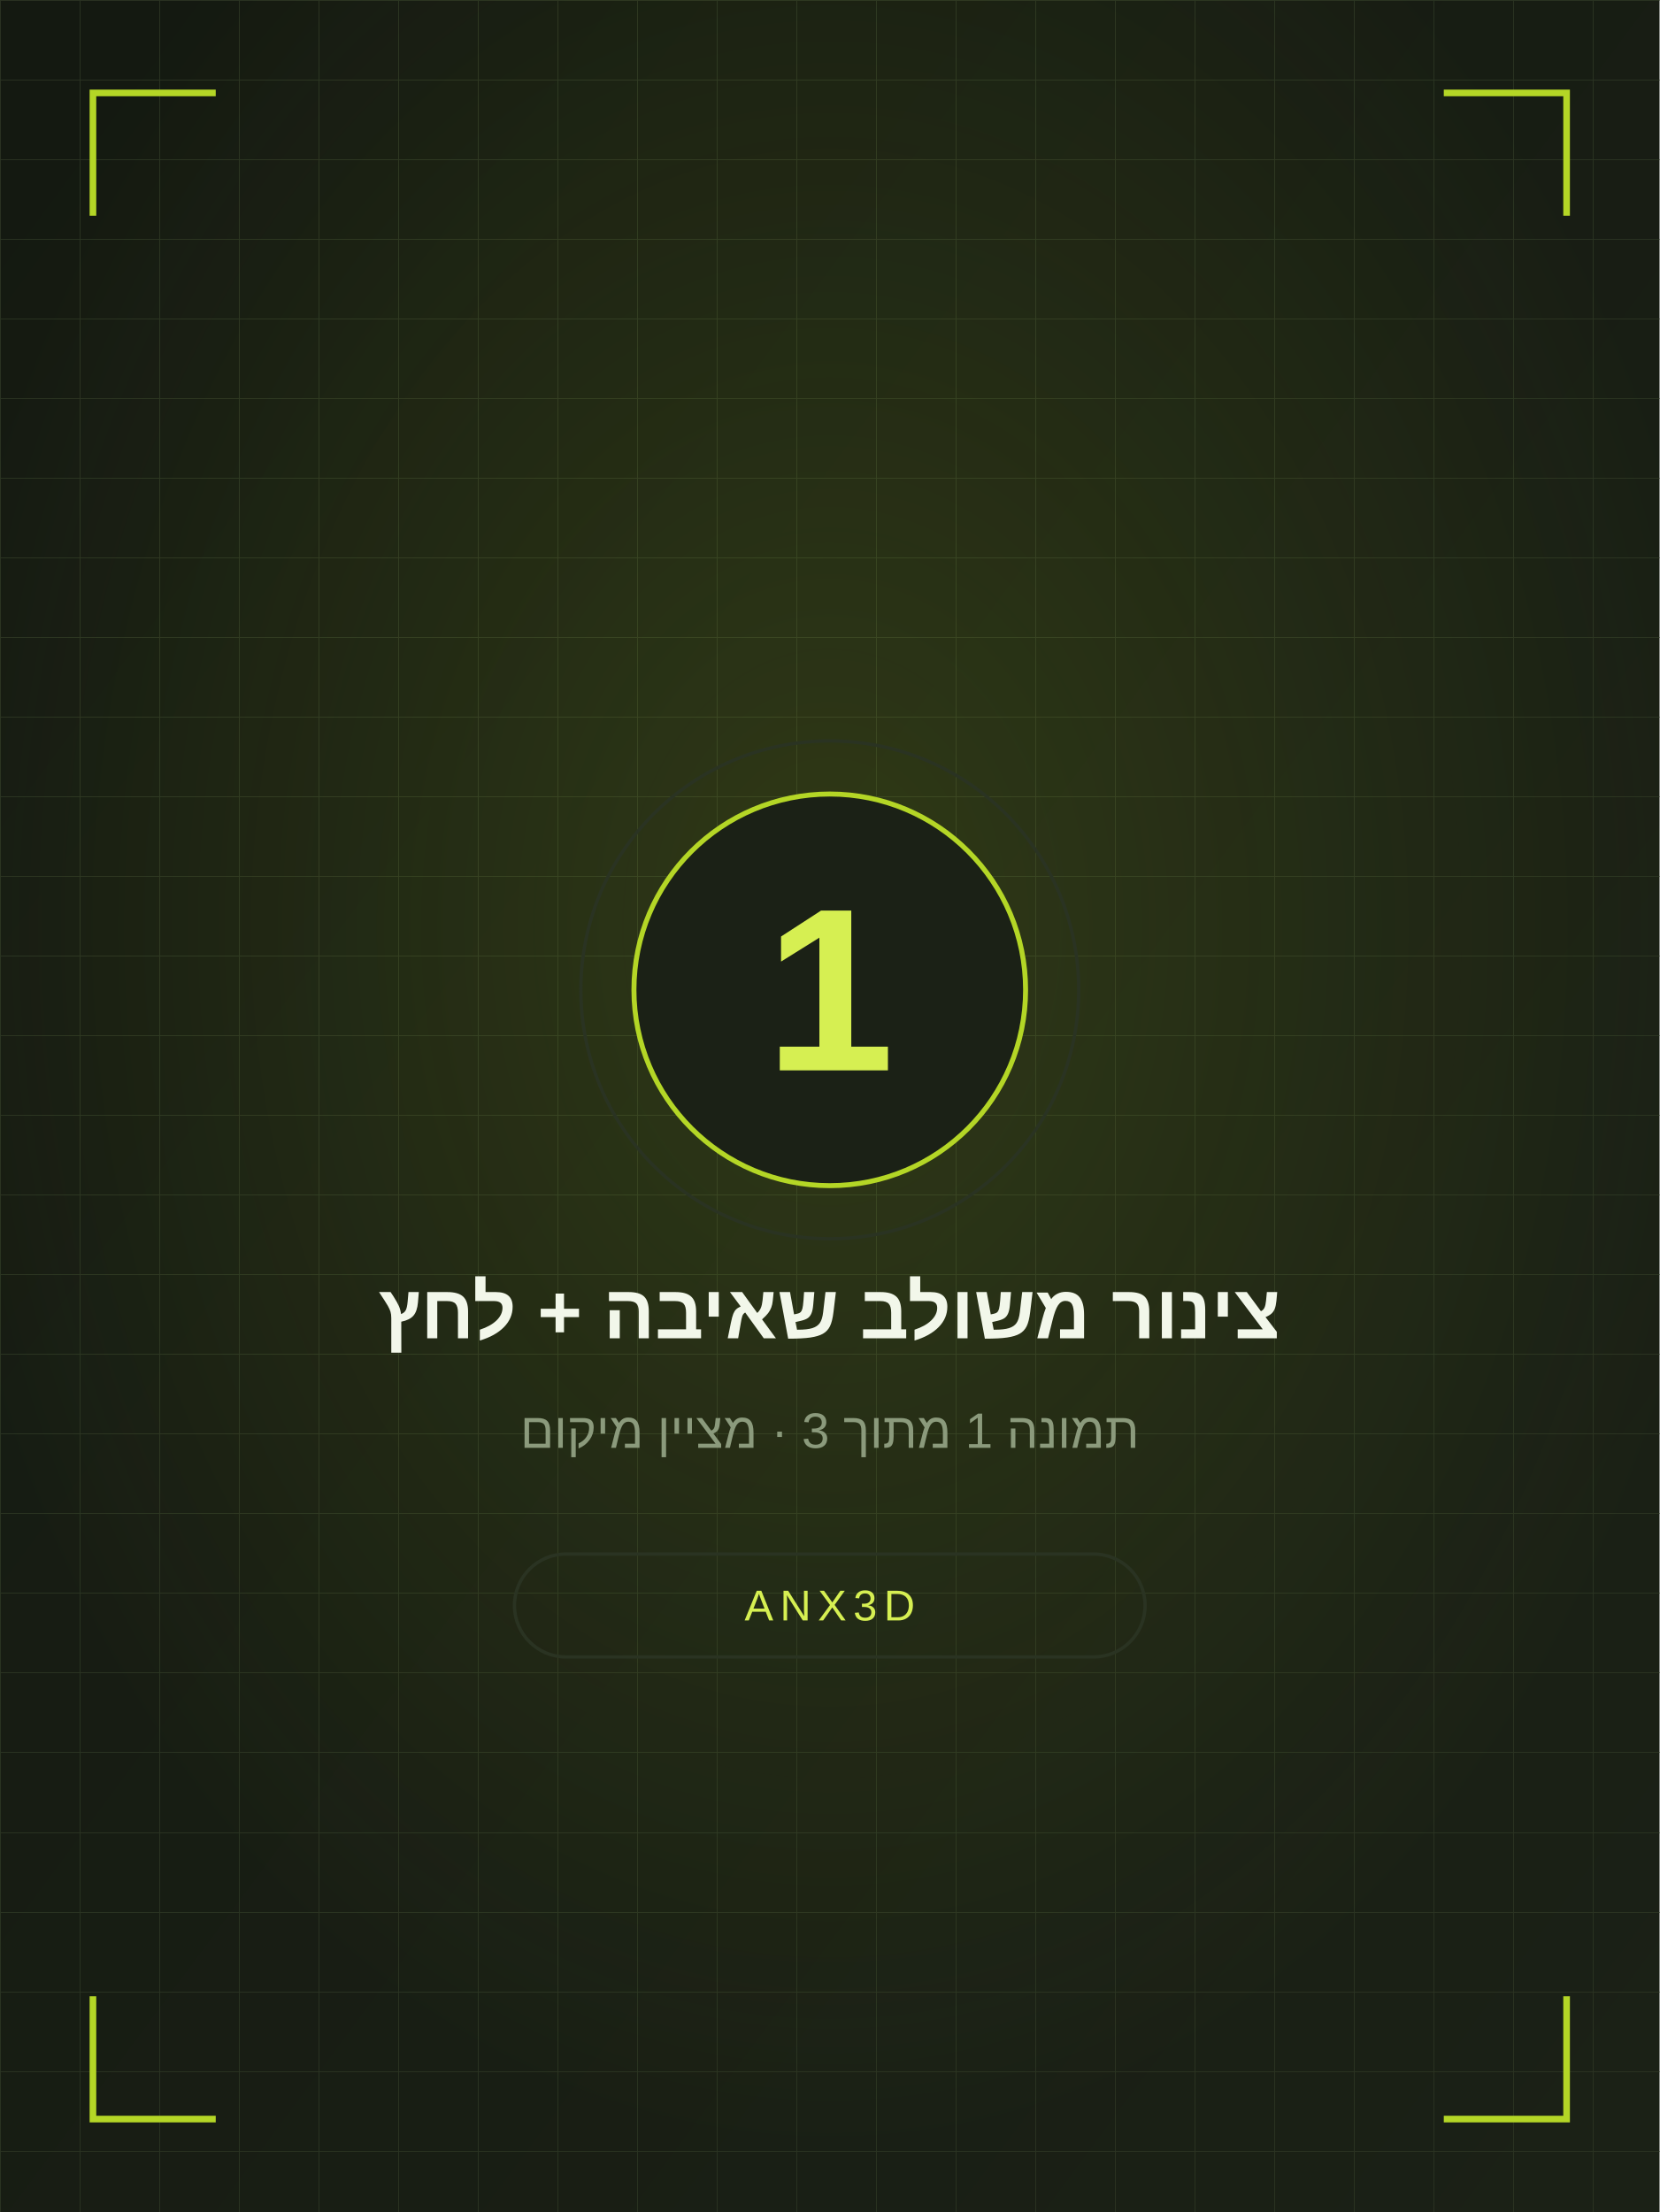
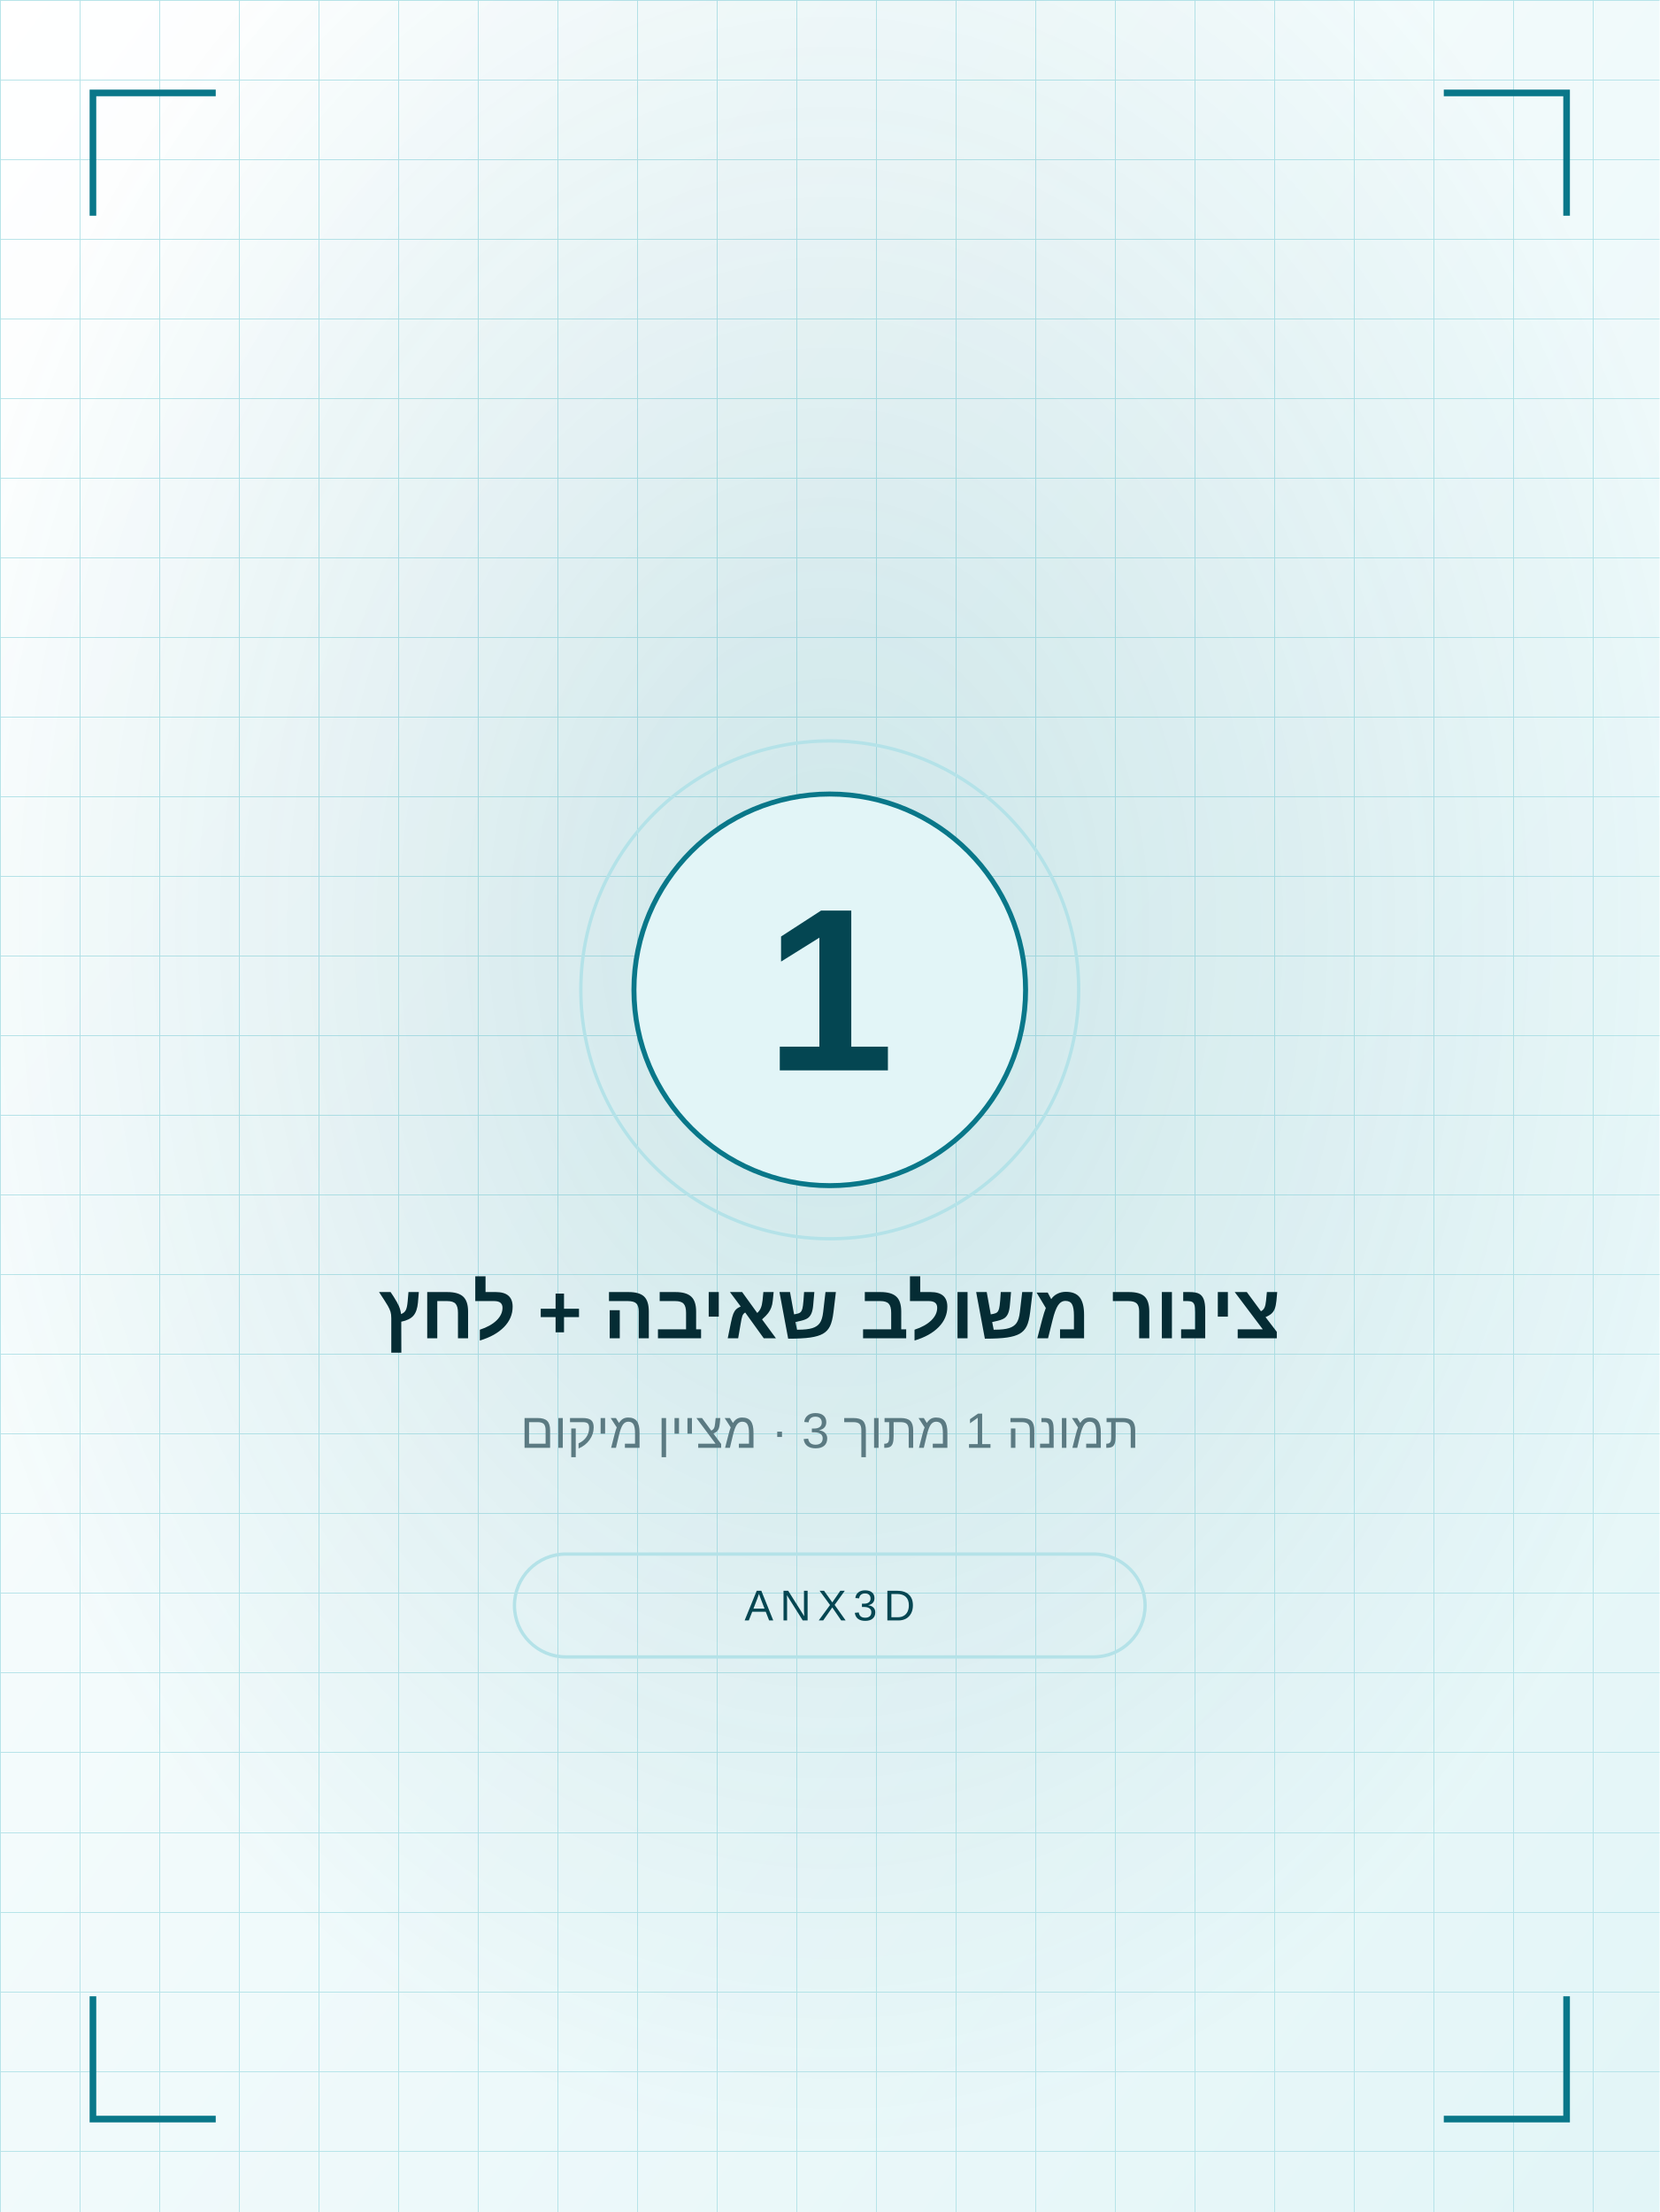
<svg xmlns="http://www.w3.org/2000/svg" width="1000" height="1333" viewBox="0 0 1000 1333" role="img" aria-label="צינור משולב שאיבה + לחץ — תמונה 1 מתוך 3 (מציין מיקום)">
  <defs>
    <linearGradient id="bg" x1="0" y1="0" x2="1" y2="1">
-       <stop offset="0%" stop-color="#141911" />
-       <stop offset="100%" stop-color="#1b2116" />
+       <stop offset="0%" stop-color="#ffffff" />
+       <stop offset="100%" stop-color="#e2f5f7" />
    </linearGradient>
    <pattern id="grid" width="48" height="48" patternUnits="userSpaceOnUse">
-       <path d="M48 0H0V48" fill="none" stroke="#2a3322" stroke-width="1" />
+       <path d="M48 0H0V48" fill="none" stroke="#b4e2e8" stroke-width="1" />
    </pattern>
    <radialGradient id="glow" cx="50%" cy="42%" r="55%">
-       <stop offset="0%" stop-color="#b4d626" stop-opacity="0.16" />
-       <stop offset="100%" stop-color="#b4d626" stop-opacity="0" />
+       <stop offset="0%" stop-color="#097789" stop-opacity="0.16" />
+       <stop offset="100%" stop-color="#097789" stop-opacity="0" />
    </radialGradient>
  </defs>
  <rect width="1000" height="1333" fill="url(#bg)" />
  <rect width="1000" height="1333" fill="url(#grid)" />
  <rect width="1000" height="1333" fill="url(#glow)" />
-   <path d="M56 128V56h72" fill="none" stroke="#b4d626" stroke-width="4" stroke-linecap="square" />
-   <path d="M872 56h72v72" fill="none" stroke="#b4d626" stroke-width="4" stroke-linecap="square" />
-   <path d="M944 1205v72h-72" fill="none" stroke="#b4d626" stroke-width="4" stroke-linecap="square" />
-   <path d="M128 1277H56v-72" fill="none" stroke="#b4d626" stroke-width="4" stroke-linecap="square" />
-   <circle cx="500" cy="596.5" r="150" fill="none" stroke="#2a3322" stroke-width="2" />
-   <circle cx="500" cy="596.5" r="118" fill="#1b2116" stroke="#b4d626" stroke-width="3" />
-   <text x="500" y="596.5" text-anchor="middle" dominant-baseline="central" font-family="Heebo, Arial, sans-serif" font-size="140" font-weight="700" fill="#d6ef52">1</text>
-   <text x="500" y="806.5" text-anchor="middle" direction="rtl" font-family="Heebo, Arial, sans-serif" font-size="46" font-weight="700" fill="#f2f7ea">צינור משולב שאיבה + לחץ</text>
-   <text x="500" y="872.5" text-anchor="middle" direction="rtl" font-family="Heebo, Arial, sans-serif" font-size="30" fill="#8b9a7c">תמונה 1 מתוך 3 · מציין מיקום</text>
-   <rect x="310" y="936.5" width="380" height="62" rx="31" fill="none" stroke="#2a3322" stroke-width="2" />
-   <text x="500" y="967.5" text-anchor="middle" dominant-baseline="central" font-family="Heebo, Arial, sans-serif" font-size="26" letter-spacing="4" fill="#d6ef52">ANX3D</text>
+   <path d="M56 128V56h72" fill="none" stroke="#097789" stroke-width="4" stroke-linecap="square" />
+   <path d="M872 56h72v72" fill="none" stroke="#097789" stroke-width="4" stroke-linecap="square" />
+   <path d="M944 1205v72h-72" fill="none" stroke="#097789" stroke-width="4" stroke-linecap="square" />
+   <path d="M128 1277H56v-72" fill="none" stroke="#097789" stroke-width="4" stroke-linecap="square" />
+   <circle cx="500" cy="596.5" r="150" fill="none" stroke="#b4e2e8" stroke-width="2" />
+   <circle cx="500" cy="596.5" r="118" fill="#e2f5f7" stroke="#097789" stroke-width="3" />
+   <text x="500" y="596.5" text-anchor="middle" dominant-baseline="central" font-family="Heebo, Arial, sans-serif" font-size="140" font-weight="700" fill="#044652">1</text>
+   <text x="500" y="806.5" text-anchor="middle" direction="rtl" font-family="Heebo, Arial, sans-serif" font-size="46" font-weight="700" fill="#052c34">צינור משולב שאיבה + לחץ</text>
+   <text x="500" y="872.5" text-anchor="middle" direction="rtl" font-family="Heebo, Arial, sans-serif" font-size="30" fill="#5b7a82">תמונה 1 מתוך 3 · מציין מיקום</text>
+   <rect x="310" y="936.5" width="380" height="62" rx="31" fill="none" stroke="#b4e2e8" stroke-width="2" />
+   <text x="500" y="967.5" text-anchor="middle" dominant-baseline="central" font-family="Heebo, Arial, sans-serif" font-size="26" letter-spacing="4" fill="#044652">ANX3D</text>
</svg>
